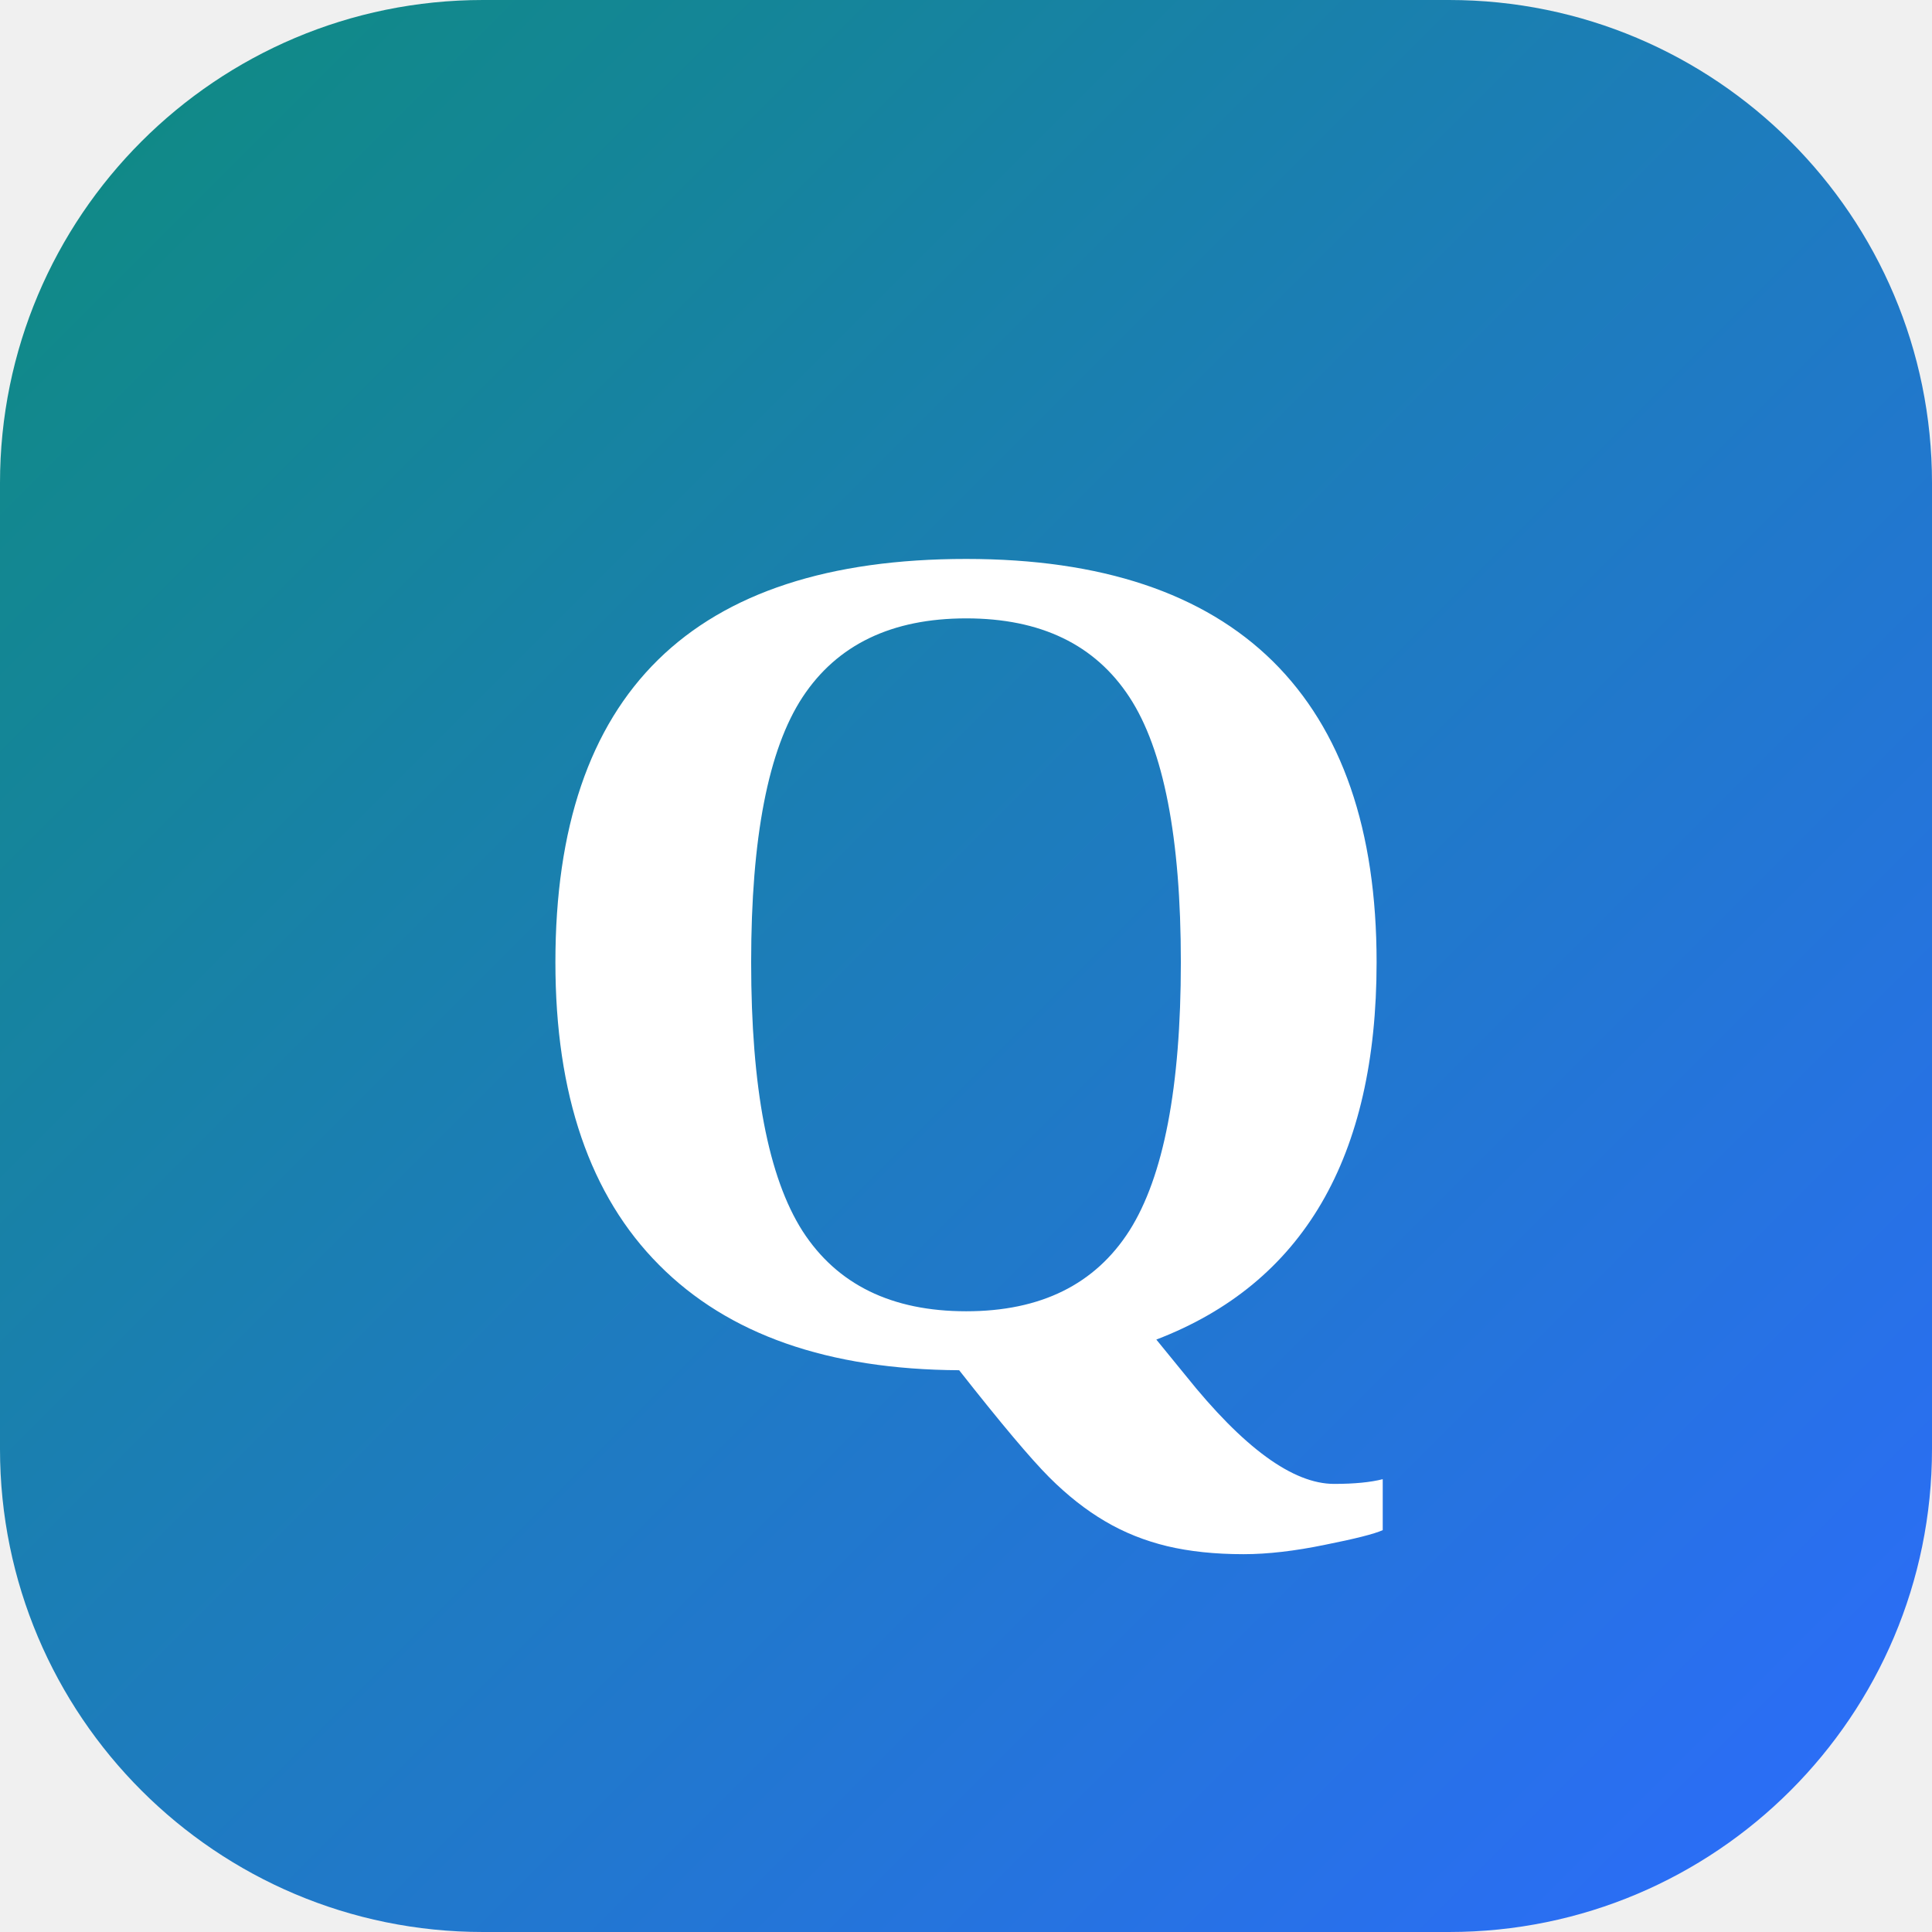
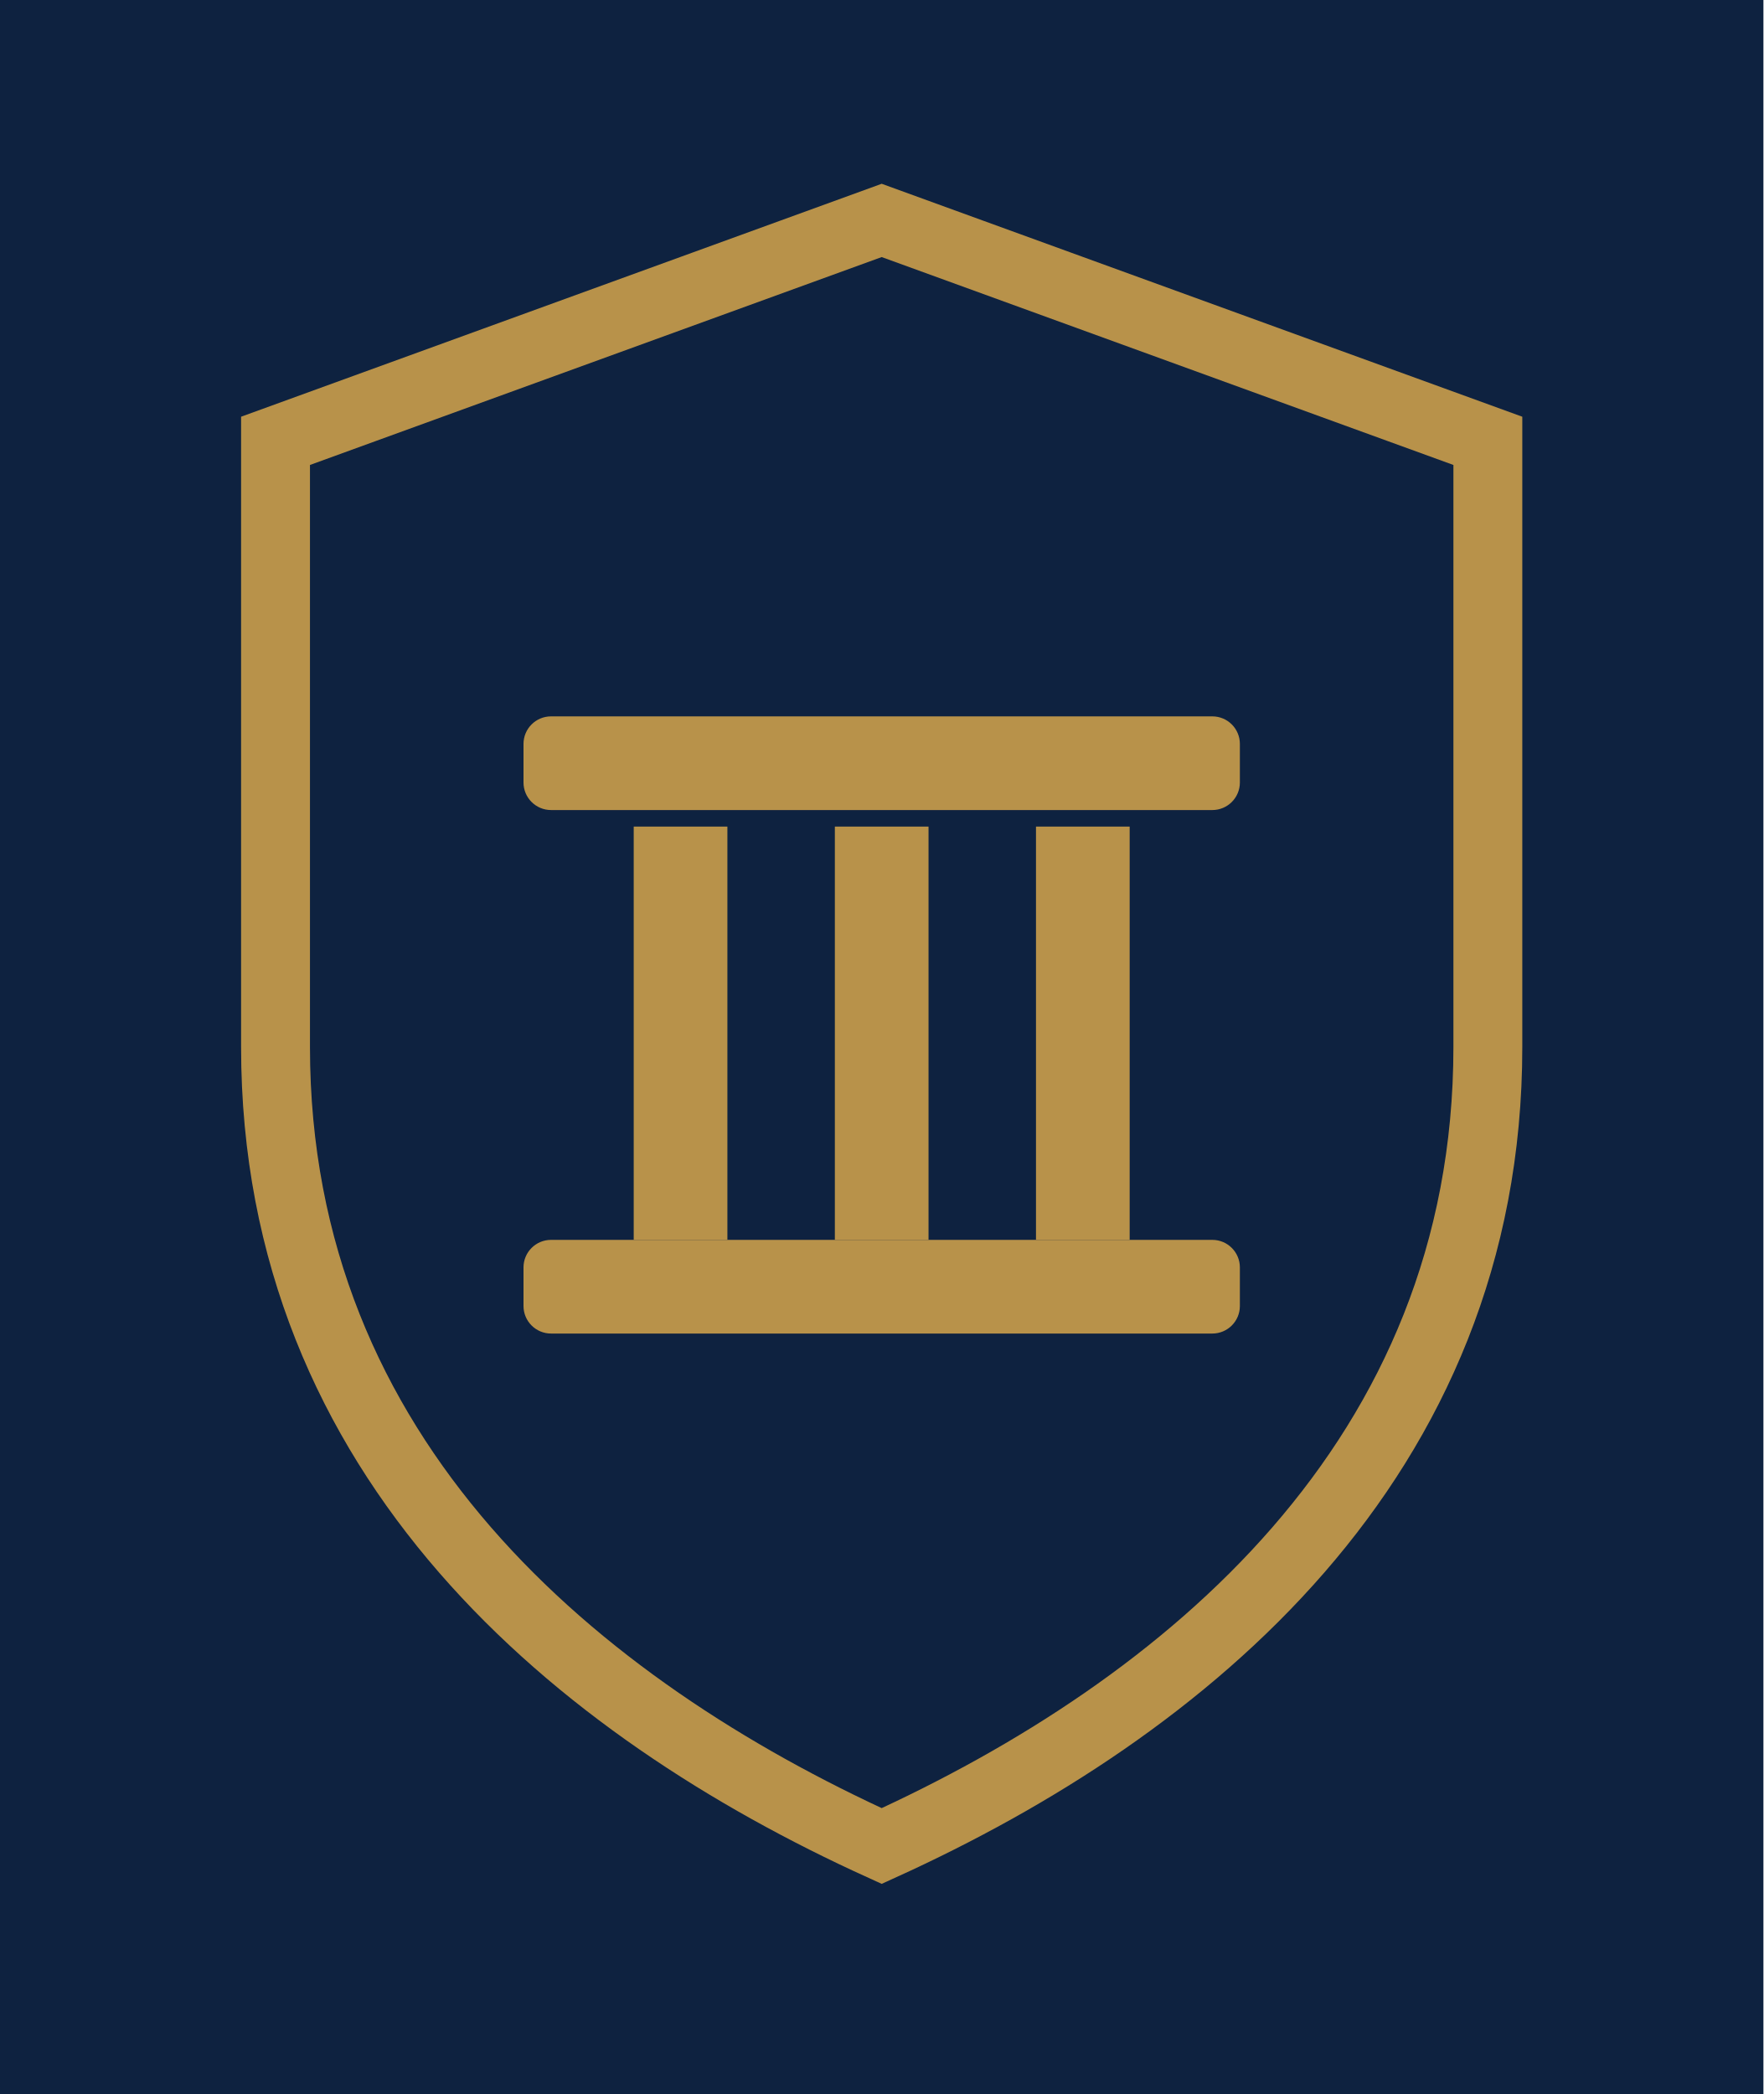
- <svg xmlns="http://www.w3.org/2000/svg" viewBox="0 0 64 64">
-   <defs>
-     <linearGradient id="g" x1="0" y1="0" x2="1" y2="1">
-       <stop offset="0" stop-color="#0E8C7E" />
-       <stop offset="1" stop-color="#2D6BFF" />
-     </linearGradient>
-   </defs>
-   <rect width="64" height="64" rx="16" fill="url(#g)" />
-   <text x="32" y="45" font-family="Georgia, 'Times New Roman', serif" font-size="40" font-weight="700" fill="#ffffff" text-anchor="middle">Q</text>
+ <svg xmlns="http://www.w3.org/2000/svg" viewBox="0 0 64 76">
+   <rect width="64" height="76" fill="#0E2240" />
+   <path d="M32 8 54 16v22c0 15-11 24-22 29C21 62 10 53 10 38V16L32 8Z" stroke="#B8924A" stroke-width="2.5" fill="none" />
+   <rect x="19" y="26" width="26" height="3.4" rx="1" fill="#B8924A" />
+   <rect x="19" y="45" width="26" height="3.4" rx="1" fill="#B8924A" />
+   <rect x="23" y="30" width="3.4" height="15" fill="#B8924A" />
+   <rect x="30.3" y="30" width="3.4" height="15" fill="#B8924A" />
+   <rect x="37.6" y="30" width="3.4" height="15" fill="#B8924A" />
</svg>
